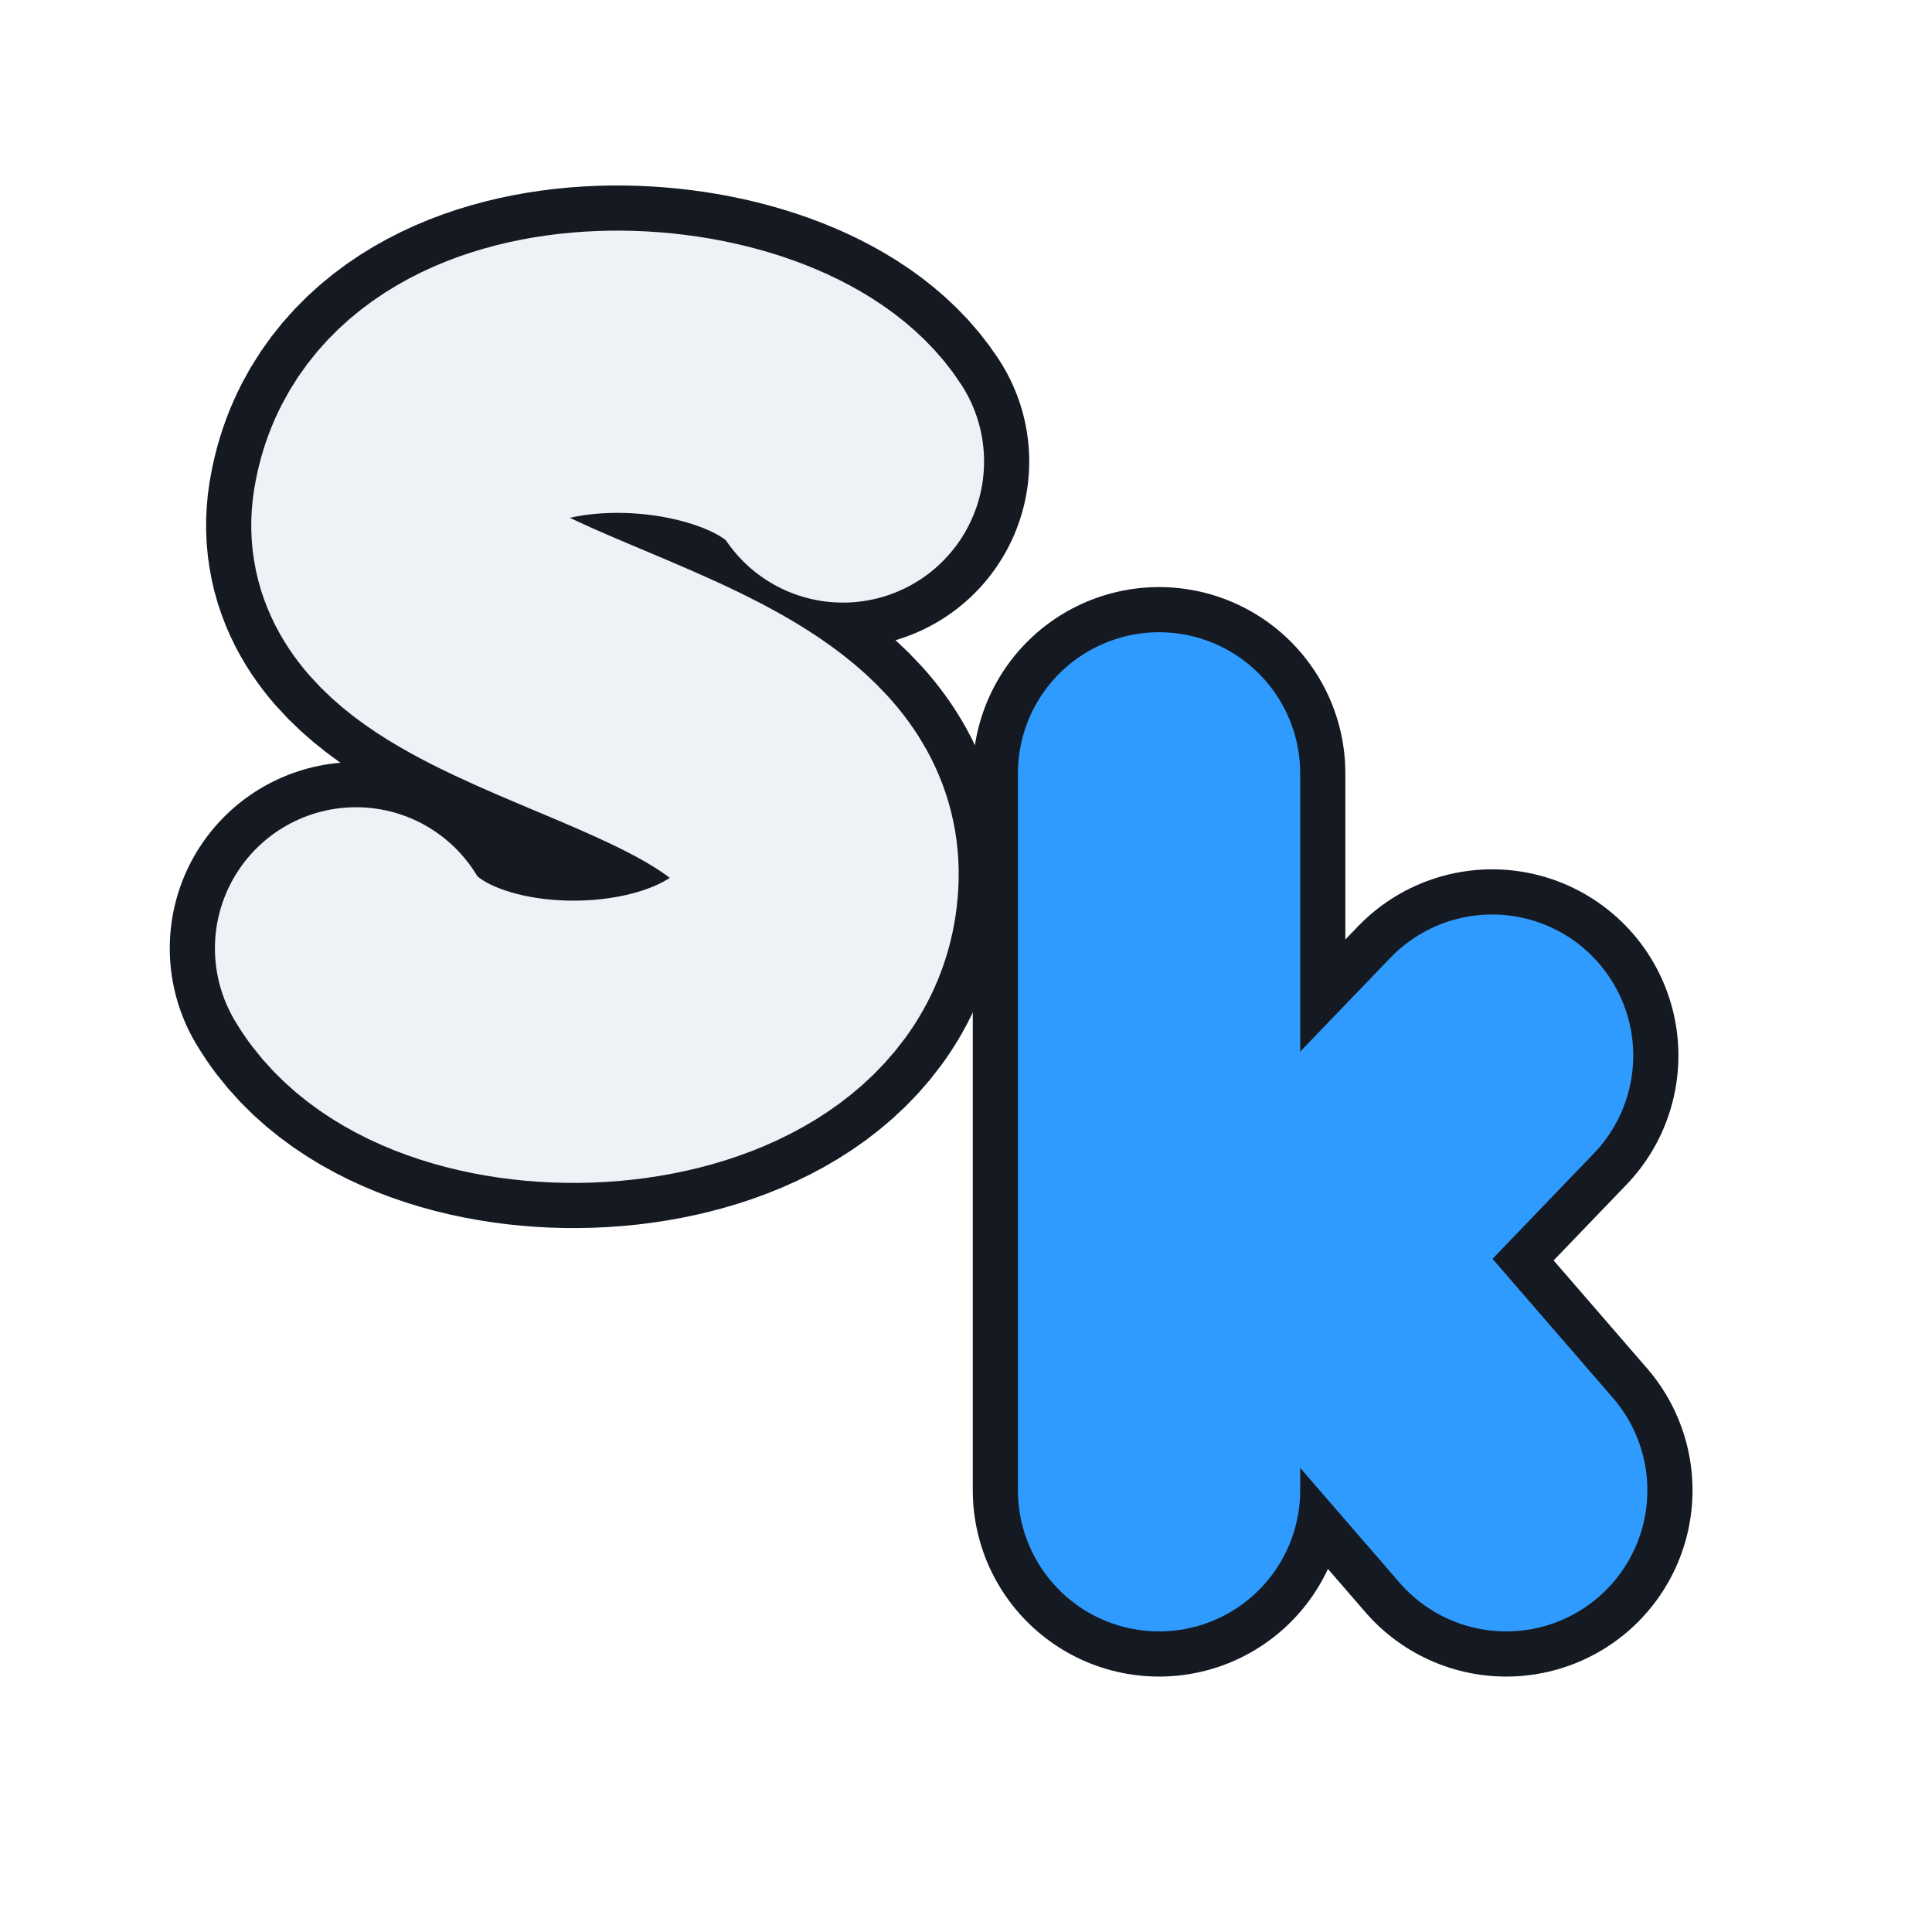
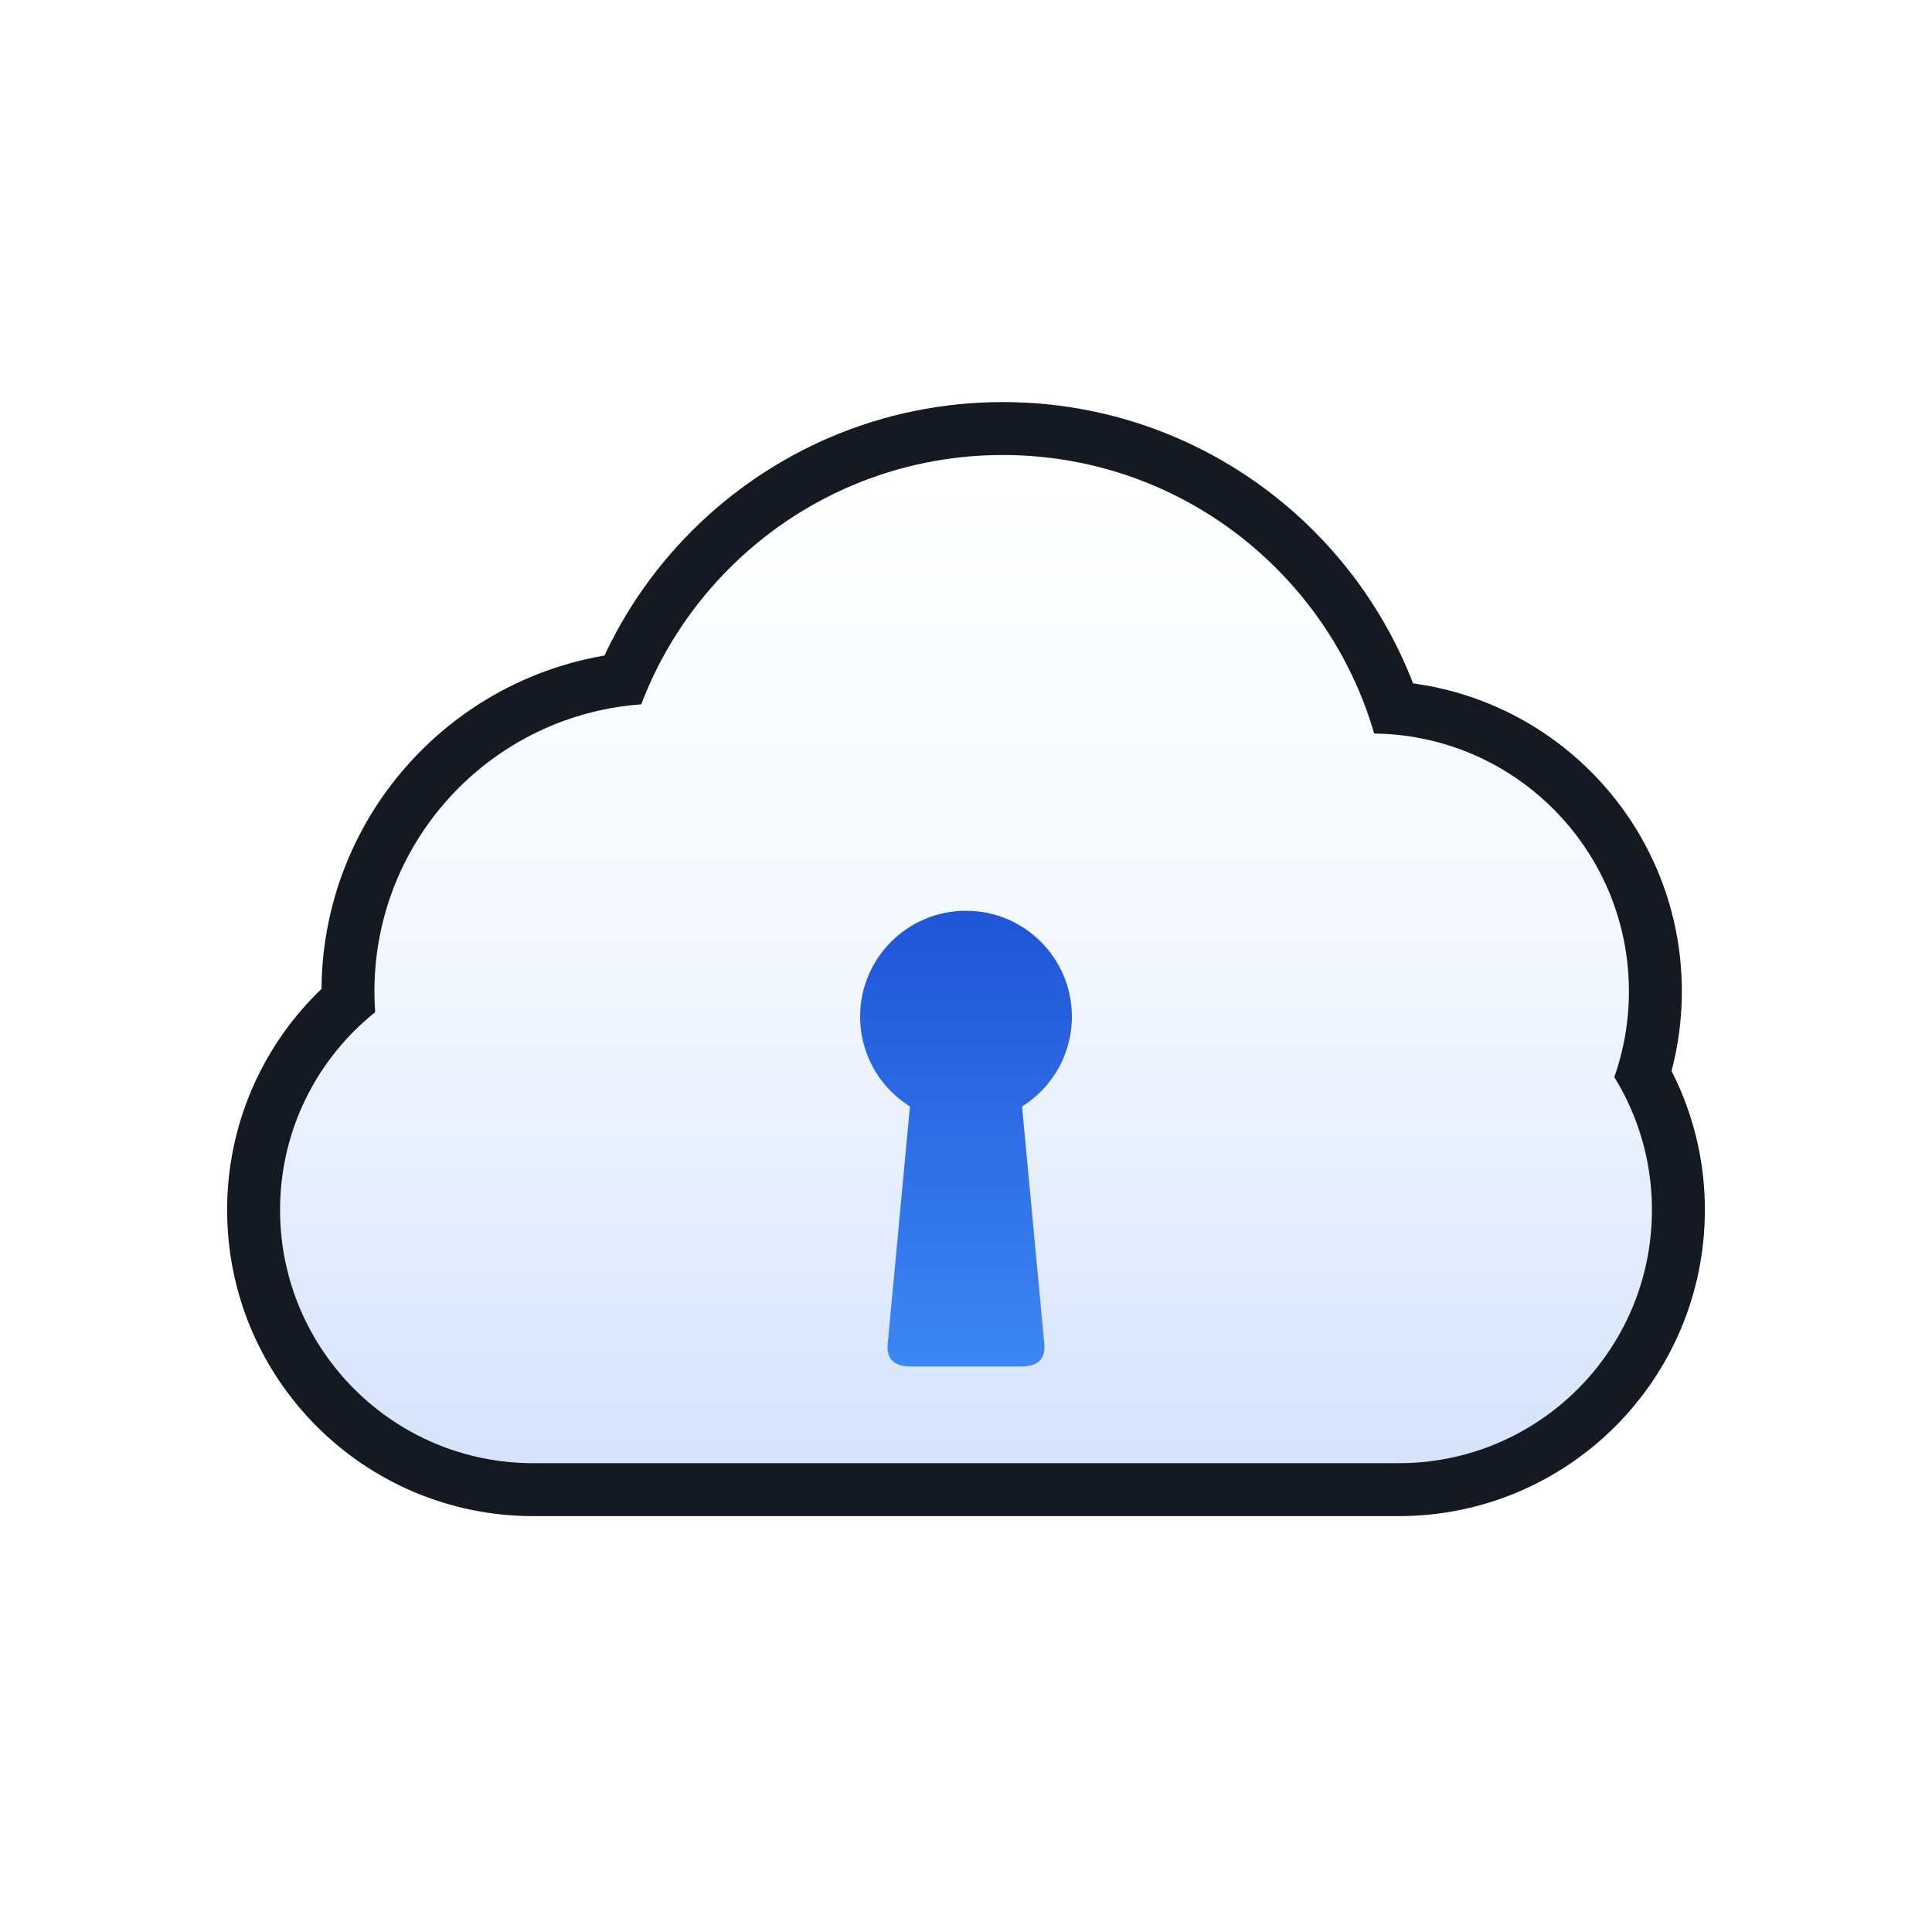
<svg xmlns="http://www.w3.org/2000/svg" viewBox="0 0 1024 1024">
-   <g transform="translate(512 512) scale(0.748) translate(-554.2 -538.5)">
-     <g transform="translate(74 70) scale(1.5)">
-       <path d="M262 74C226 18 66 10 50 96C34 176 252 178 250 270C248 362 72 372 32 304" fill="none" stroke="#151A22" stroke-width="176.0" stroke-linecap="round" stroke-linejoin="round" />
-       <path d="M262 74C226 18 66 10 50 96C34 176 252 178 250 270C248 362 72 372 32 304" fill="none" stroke="#EEF2F7" stroke-width="133.333" stroke-linecap="round" stroke-linejoin="round" />
-     </g>
-     <g transform="translate(691 578)">
-       <path d="M0 -176V332" fill="none" stroke="#151A22" stroke-width="264" stroke-linecap="round" stroke-linejoin="round" />
-       <path d="M236 24L36 232" fill="none" stroke="#151A22" stroke-width="264" stroke-linecap="round" stroke-linejoin="round" />
-       <path d="M104 168L246 332" fill="none" stroke="#151A22" stroke-width="264" stroke-linecap="round" stroke-linejoin="round" />
-       <path d="M0 -176V332" fill="none" stroke="#2F9BFF" stroke-width="200" stroke-linecap="round" stroke-linejoin="round" />
-       <path d="M236 24L36 232" fill="none" stroke="#2F9BFF" stroke-width="200" stroke-linecap="round" stroke-linejoin="round" />
-       <path d="M104 168L246 332" fill="none" stroke="#2F9BFF" stroke-width="200" stroke-linecap="round" stroke-linejoin="round" />
+   <defs>
+     <linearGradient id="sky" gradientUnits="userSpaceOnUse" x1="512" y1="924" x2="512" y2="100">
+       <stop offset="0" stop-color="#6CC6FF" />
+       <stop offset="0.55" stop-color="#2F86F6" />
+       <stop offset="1" stop-color="#1D4FD8" />
+     </linearGradient>
+     <radialGradient id="glow" gradientUnits="userSpaceOnUse" cx="690" cy="700" r="420">
+       <stop offset="0" stop-color="#FFF2C4" stop-opacity="0.55" />
+       <stop offset="1" stop-color="#FFF2C4" stop-opacity="0" />
+     </radialGradient>
+     <radialGradient id="halo" gradientUnits="userSpaceOnUse" cx="668" cy="612" r="250">
+       <stop offset="0.48" stop-color="#FFD866" stop-opacity="0.65" />
+       <stop offset="1" stop-color="#FFD866" stop-opacity="0" />
+     </radialGradient>
+     <linearGradient id="sun" gradientUnits="userSpaceOnUse" x1="668" y1="744" x2="668" y2="480">
+       <stop offset="0" stop-color="#FFE27A" />
+       <stop offset="1" stop-color="#FFB531" />
+     </linearGradient>
+     <linearGradient id="cloud" gradientUnits="userSpaceOnUse" x1="512" y1="682" x2="512" y2="250">
+       <stop offset="0" stop-color="#FFFFFF" />
+       <stop offset="0.5" stop-color="#F3F7FF" />
+       <stop offset="1" stop-color="#D5E3FB" />
+     </linearGradient>
+     <linearGradient id="key" gradientUnits="userSpaceOnUse" x1="512" y1="490" x2="512" y2="292">
+       <stop offset="0" stop-color="#1F55D6" />
+       <stop offset="1" stop-color="#3D86F5" />
+     </linearGradient>
+     <linearGradient id="sheen" gradientUnits="userSpaceOnUse" x1="512" y1="924" x2="512" y2="640">
+       <stop offset="0" stop-color="#FFFFFF" stop-opacity="0.28" />
+       <stop offset="1" stop-color="#FFFFFF" stop-opacity="0" />
+     </linearGradient>
+     <filter id="soft" x="-20%" y="-20%" width="140%" height="140%">
+       <feGaussianBlur stdDeviation="23" />
+     </filter>
+   </defs>
+   <g transform="matrix(1 0 0 -1 0 1024)">
+     <g transform="translate(512 512) scale(1.22) translate(-512 -466)">
+       <path d="M324 250 H700 A110 110 0 0 1 810 360 V360 A110 110 0 0 1 700 470 H324 A110 110 0 0 1 214 360 V360 A110 110 0 0 1 324 250 Z" fill="none" stroke="#151A22" stroke-width="46" />
+       <path d="M255 455 a125 125 0 1 0 250 0 a125 125 0 1 0 -250 0 Z" fill="none" stroke="#151A22" stroke-width="46" />
+       <path d="M360 520 a168 168 0 1 0 336 0 a168 168 0 1 0 -336 0 Z" fill="none" stroke="#151A22" stroke-width="46" />
+       <path d="M576 455 a112 112 0 1 0 224 0 a112 112 0 1 0 -224 0 Z" fill="none" stroke="#151A22" stroke-width="46" />
+       <path d="M324 250 H700 A110 110 0 0 1 810 360 V360 A110 110 0 0 1 700 470 H324 A110 110 0 0 1 214 360 V360 A110 110 0 0 1 324 250 Z" fill="url(#cloud)" />
+       <path d="M255 455 a125 125 0 1 0 250 0 a125 125 0 1 0 -250 0 Z" fill="url(#cloud)" />
+       <path d="M360 520 a168 168 0 1 0 336 0 a168 168 0 1 0 -336 0 Z" fill="url(#cloud)" />
+       <path d="M576 455 a112 112 0 1 0 224 0 a112 112 0 1 0 -224 0 Z" fill="url(#cloud)" />
+       <path d="M466 444 a46 46 0 1 0 92 0 a46 46 0 1 0 -92 0 Z" fill="url(#key)" />
+       <path d="M490 430 L534 430 L546 302 Q547 292 536 292 L488 292 Q477 292 478 302 Z" fill="url(#key)" />
    </g>
  </g>
</svg>
